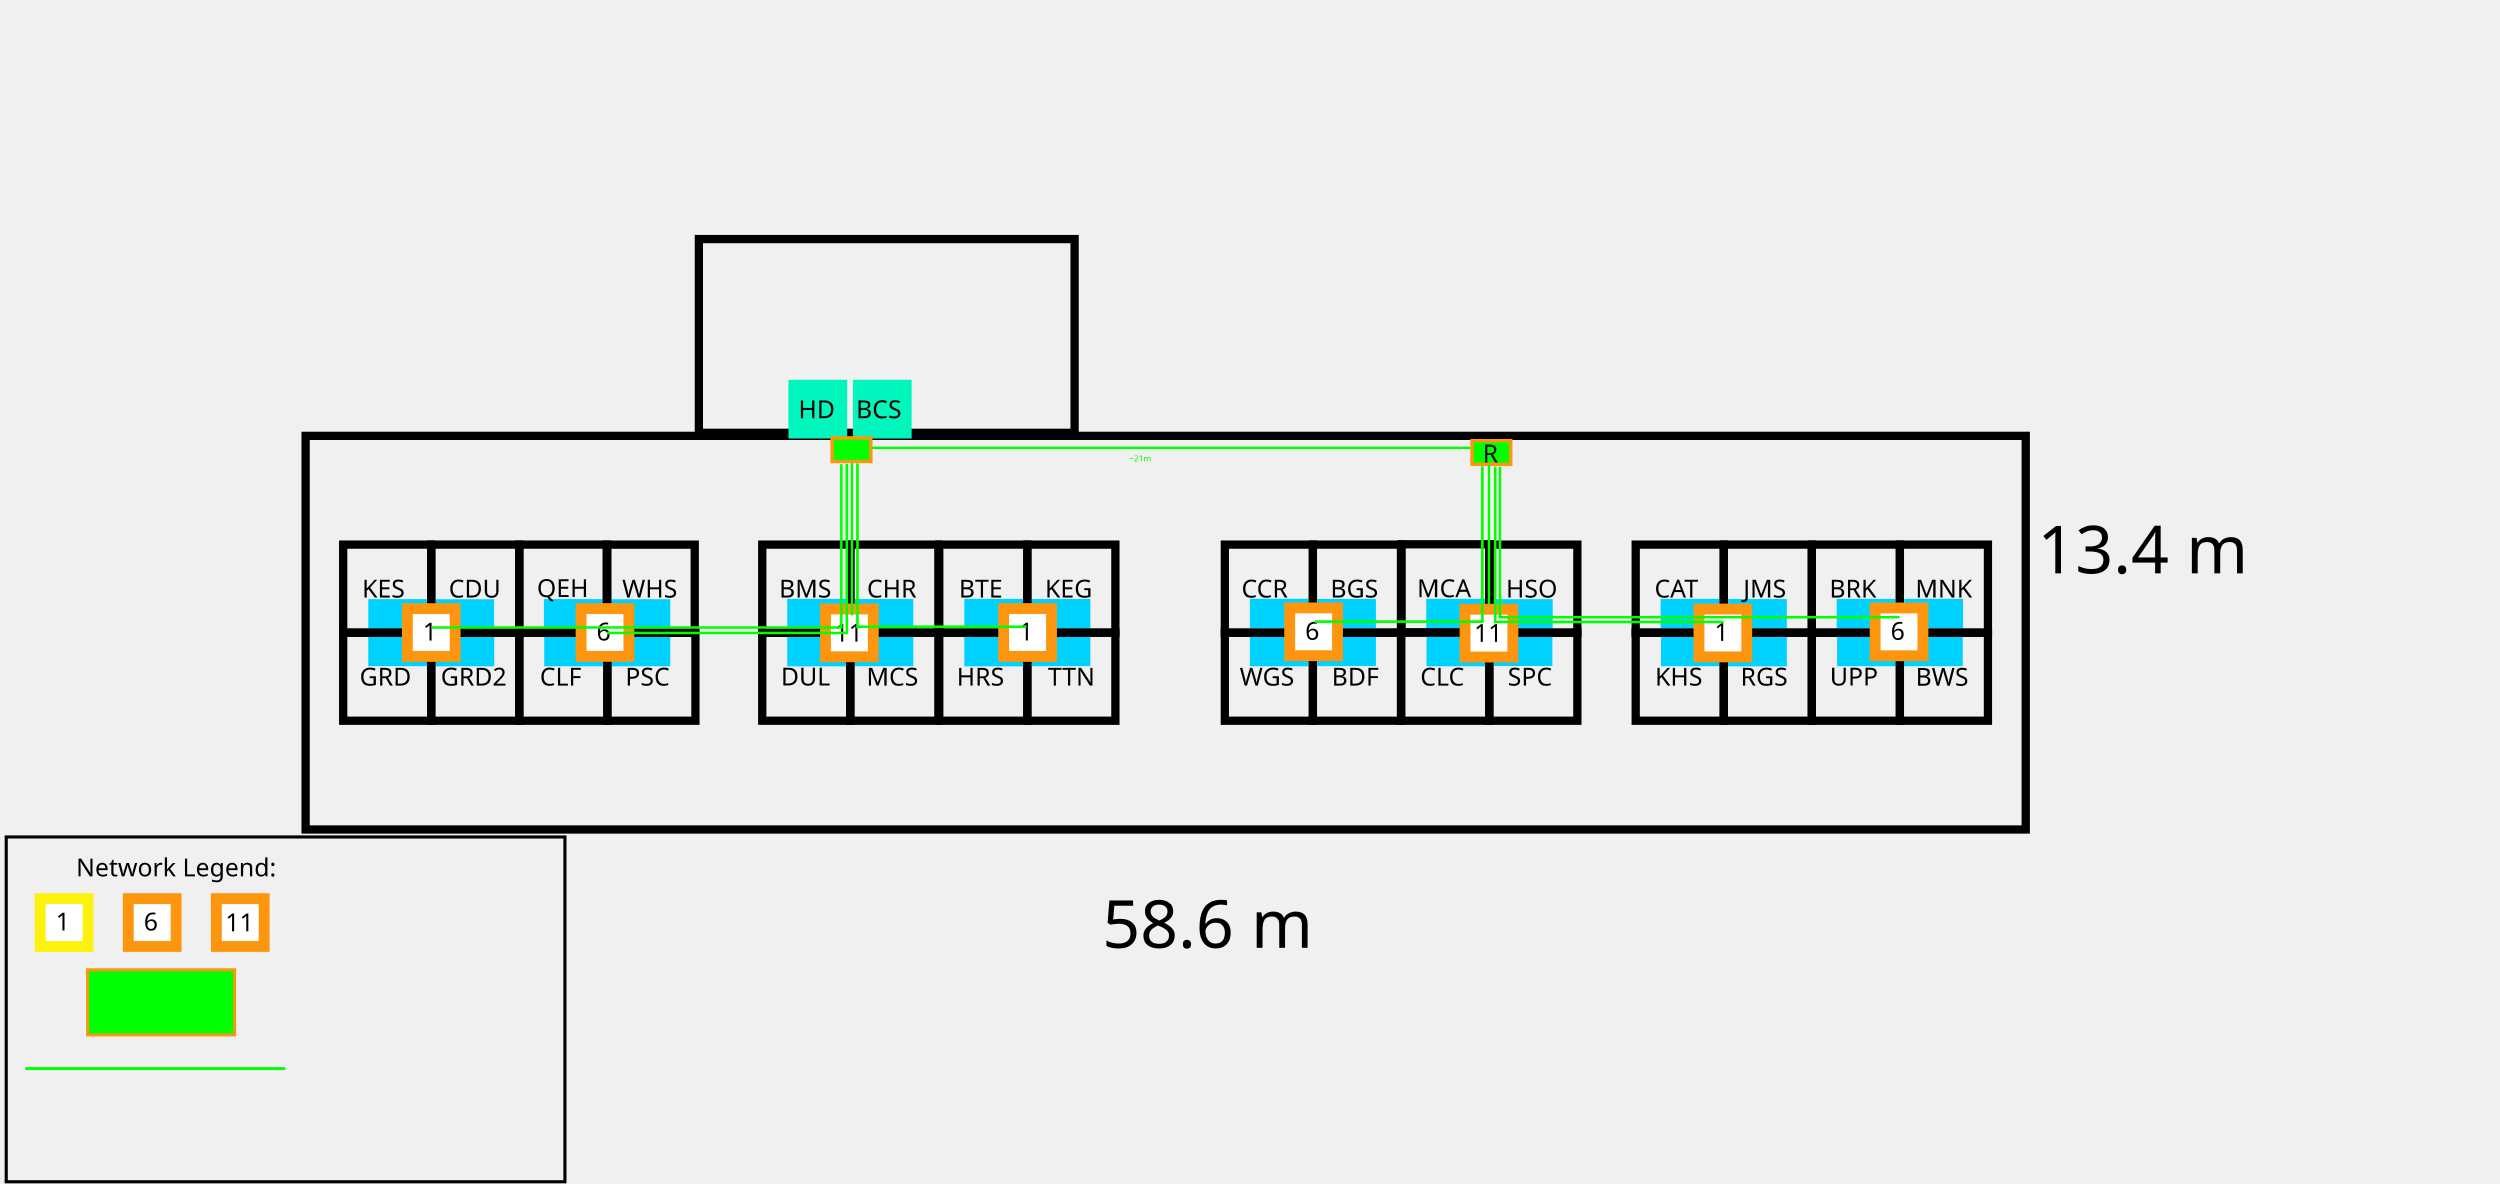
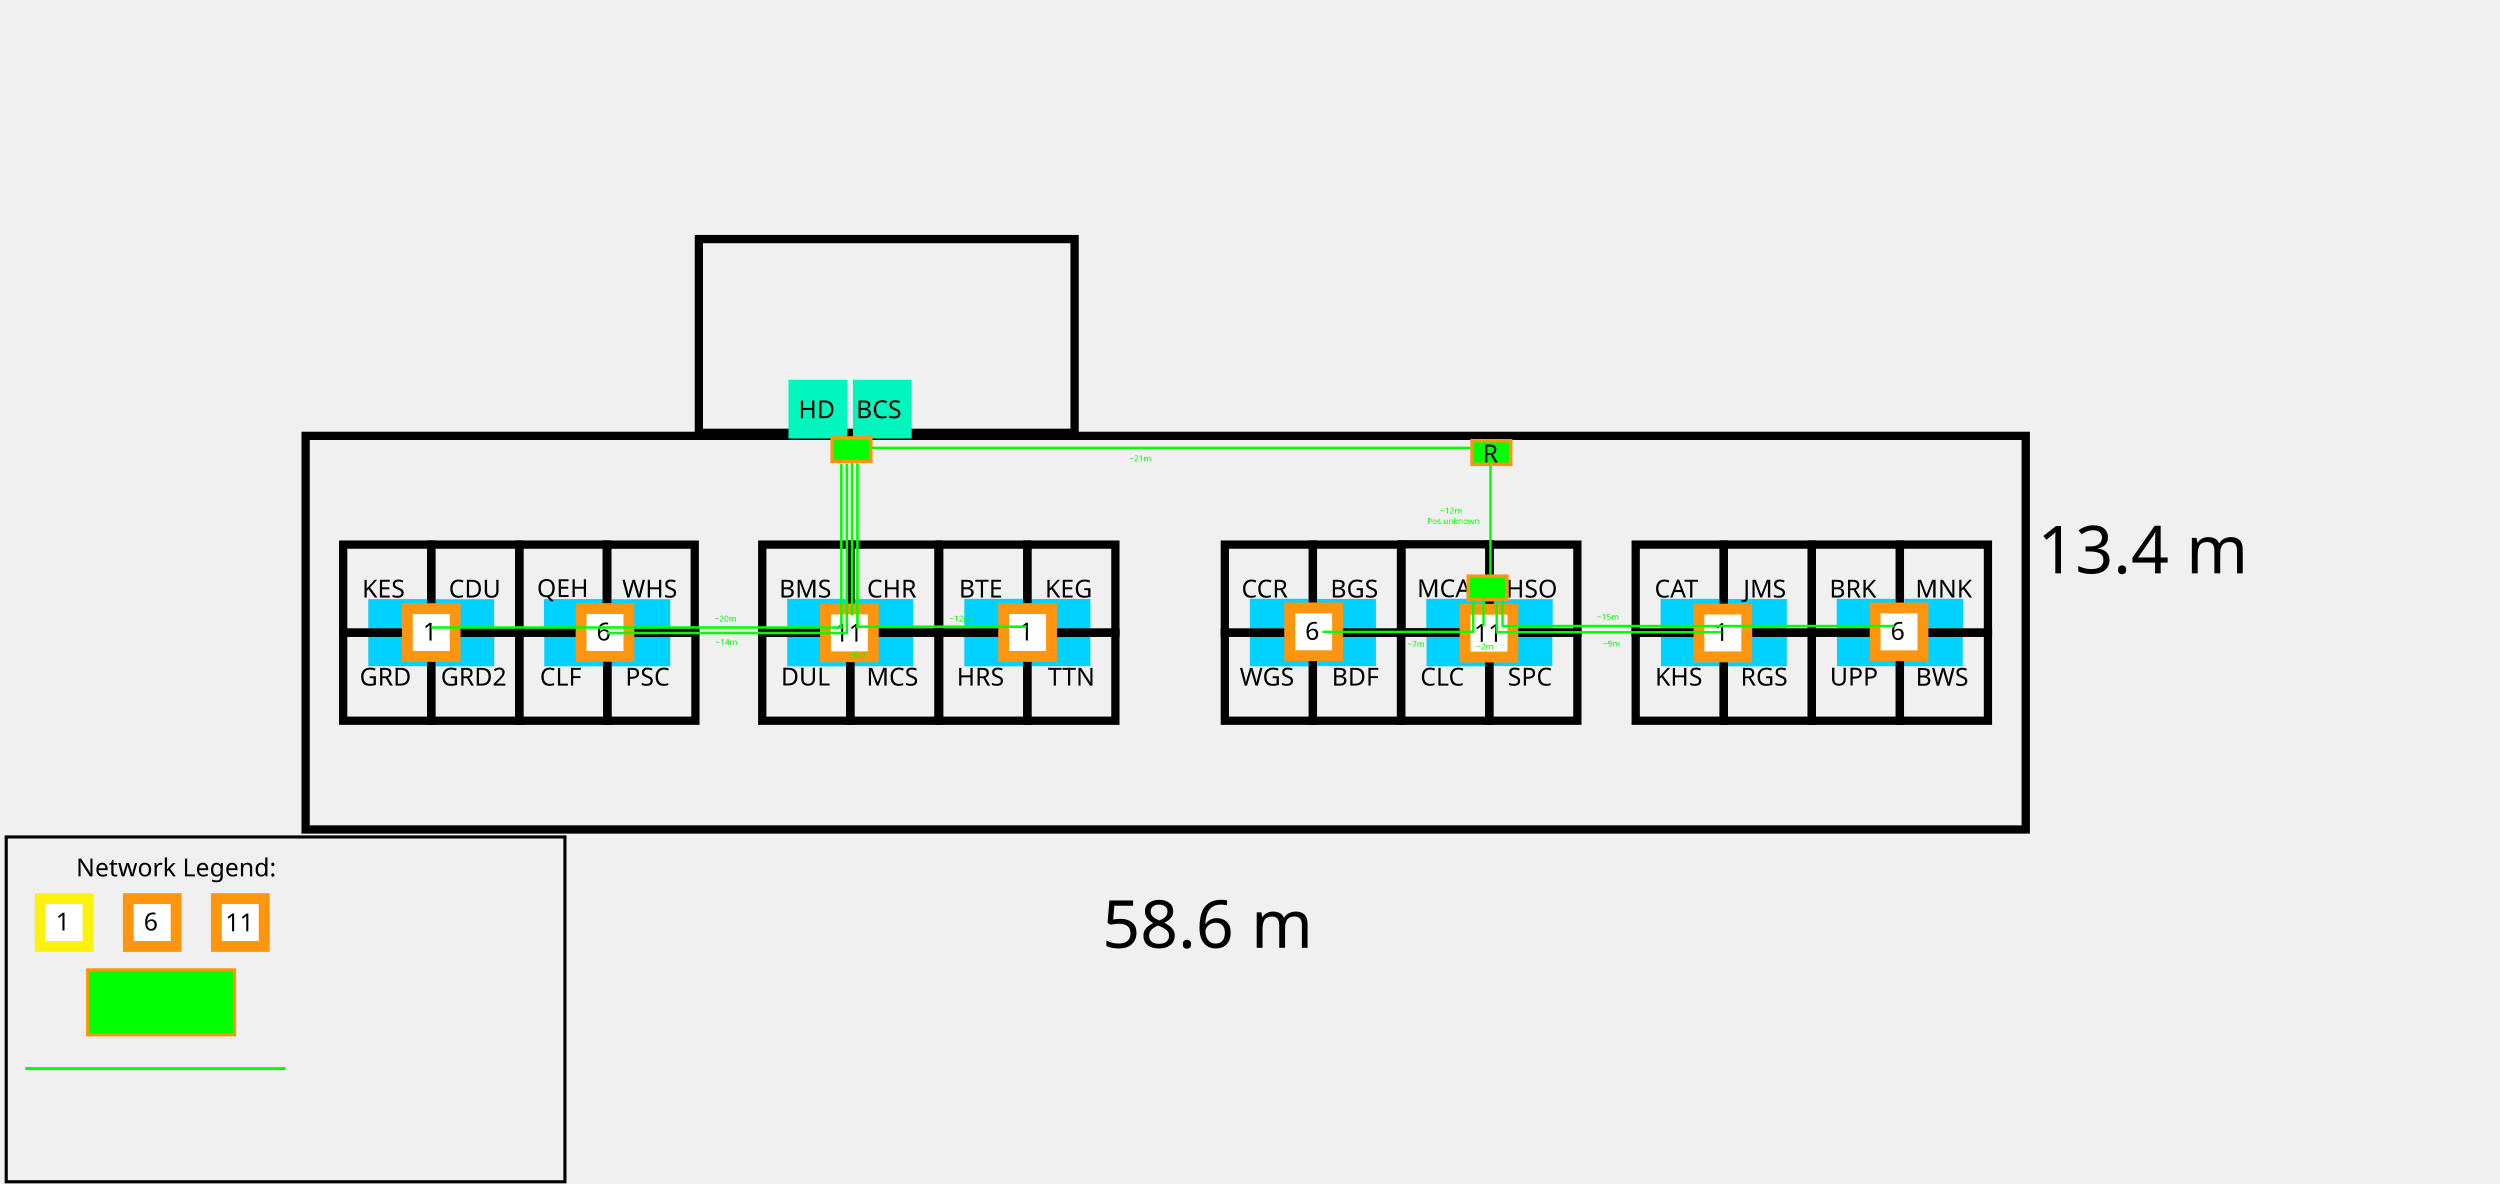
<svg xmlns="http://www.w3.org/2000/svg" width="301.777" height="142.874" id="svg5986" version="1.1">
  <defs id="defs3" />
  <g id="layer1" transform="translate(-91.68062,-328.3211)" style="display:inline">
    <rect style="fill:none;stroke:#000000;stroke-opacity:1" id="rect6027" width="207.638" height="47.516" x="128.571" y="380.934" />
    <rect y="357.181" x="176.042" height="23.386" width="45.354" id="rect5056" style="fill:none;stroke:#000000;stroke-opacity:1" />
    <rect y="374.165" x="186.857" height="7.087" width="7.087" id="rect5566" style="fill:#00f6bc;fill-opacity:1;stroke:none" />
    <text id="text5568" y="378.799" x="188.058" style="font-size:3px;font-style:normal;font-weight:normal;line-height:125%;letter-spacing:0px;word-spacing:0px;fill:#000000;fill-opacity:1;stroke:none;font-family:Sans" xml:space="preserve">
      <tspan y="378.799" x="188.058" id="tspan5570">HD</tspan>
    </text>
    <rect style="fill:#00f6bc;fill-opacity:1;stroke:none" id="rect5632" width="7.087" height="7.087" x="194.638" y="374.165" />
    <text id="text5634" y="378.799" x="195.019" style="font-size:3px;font-style:normal;font-weight:normal;line-height:125%;letter-spacing:0px;word-spacing:0px;fill:#000000;fill-opacity:1;stroke:none;font-family:Sans" xml:space="preserve">
      <tspan y="378.799" x="195.019" id="tspan5636">BCS</tspan>
    </text>
    <text id="text7021" y="397.531" x="337.623" style="font-size:3px;font-style:normal;font-weight:normal;line-height:125%;letter-spacing:0px;word-spacing:0px;fill:#000000;fill-opacity:1;stroke:none;font-family:Sans" xml:space="preserve">
      <tspan y="397.531" x="337.623" id="tspan7023" style="font-size:8px">13.4 m</tspan>
    </text>
    <text xml:space="preserve" style="font-size:3px;font-style:normal;font-weight:normal;line-height:125%;letter-spacing:0px;word-spacing:0px;fill:#000000;fill-opacity:1;stroke:none;font-family:Sans" x="224.739" y="442.735" id="text7025">
      <tspan style="font-size:8px" id="tspan7027" x="224.739" y="442.735">58.6 m</tspan>
    </text>
    <rect y="400.641" x="136.139" height="3.543" width="7.087" id="rect5678" style="fill:#00d2ff;fill-opacity:1;fill-rule:nonzero;stroke:none;display:inline" />
    <rect y="400.656" x="144.237" height="3.543" width="7.087" id="rect5678-7" style="fill:#00d2ff;fill-opacity:1;fill-rule:nonzero;stroke:none;display:inline" />
    <rect y="400.652" x="165.5" height="3.543" width="7.087" id="rect5678-8" style="fill:#00d2ff;fill-opacity:1;fill-rule:nonzero;stroke:none;display:inline" />
    <rect y="400.637" x="157.336" height="3.543" width="7.087" id="rect5678-4" style="fill:#00d2ff;fill-opacity:1;fill-rule:nonzero;stroke:none;display:inline" />
    <rect y="405.205" x="165.5" height="3.543" width="7.087" id="rect5678-19" style="fill:#00d2ff;fill-opacity:1;fill-rule:nonzero;stroke:none;display:inline" />
    <rect y="405.205" x="157.38" height="3.543" width="7.087" id="rect5678-77" style="fill:#00d2ff;fill-opacity:1;fill-rule:nonzero;stroke:none;display:inline" />
    <rect y="400.611" x="186.708" height="3.543" width="7.087" id="rect5678-5" style="fill:#00d2ff;fill-opacity:1;fill-rule:nonzero;stroke:none;display:inline" />
    <rect y="400.632" x="194.835" height="3.543" width="7.087" id="rect5678-18" style="fill:#00d2ff;fill-opacity:1;fill-rule:nonzero;stroke:none;display:inline" />
    <rect y="405.196" x="194.835" height="3.543" width="7.087" id="rect5678-10" style="fill:#00d2ff;fill-opacity:1;fill-rule:nonzero;stroke:none;display:inline" />
    <rect y="405.217" x="186.708" height="3.543" width="7.087" id="rect5678-0" style="fill:#00d2ff;fill-opacity:1;fill-rule:nonzero;stroke:none;display:inline" />
    <rect y="405.176" x="271.98" height="3.543" width="7.087" id="rect5678-6" style="fill:#00d2ff;fill-opacity:1;fill-rule:nonzero;stroke:none;display:inline" />
    <g id="g6934">
      <rect style="fill:#00d2ff;fill-opacity:1;fill-rule:nonzero;stroke:none;display:inline" id="rect5678-87" width="7.087" height="3.543" x="272.019" y="400.646" />
      <rect style="fill:#00d2ff;fill-opacity:1;fill-rule:nonzero;stroke:none;display:inline" id="rect5678-49" width="7.087" height="3.543" x="263.846" y="400.607" />
      <rect style="fill:#00d2ff;fill-opacity:1;fill-rule:nonzero;stroke:none;display:inline" id="rect5678-96" width="7.087" height="3.543" x="263.875" y="405.205" />
    </g>
    <rect y="400.632" x="300.283" height="3.543" width="7.087" id="rect5678-55" style="fill:#00d2ff;fill-opacity:1;fill-rule:nonzero;stroke:none;display:inline" />
    <rect y="400.611" x="292.135" height="3.543" width="7.087" id="rect5678-00" style="fill:#00d2ff;fill-opacity:1;fill-rule:nonzero;stroke:none;display:inline" />
    <rect y="405.217" x="300.283" height="3.543" width="7.087" id="rect5678-193" style="fill:#00d2ff;fill-opacity:1;fill-rule:nonzero;stroke:none;display:inline" />
    <rect y="405.196" x="292.176" height="3.543" width="7.087" id="rect5678-3" style="fill:#00d2ff;fill-opacity:1;fill-rule:nonzero;stroke:none;display:inline" />
    <rect y="400.607" x="321.551" height="3.543" width="7.087" id="rect5678-50" style="fill:#00d2ff;fill-opacity:1;fill-rule:nonzero;stroke:none;display:inline" />
    <rect y="405.196" x="321.518" height="3.543" width="7.087" id="rect5678-66" style="fill:#00d2ff;fill-opacity:1;fill-rule:nonzero;stroke:none;display:inline" />
    <rect y="400.611" x="313.391" height="3.543" width="7.087" id="rect5678-007" style="fill:#00d2ff;fill-opacity:1;fill-rule:nonzero;stroke:none;display:inline" />
    <rect y="405.196" x="313.433" height="3.543" width="7.087" id="rect5678-99" style="fill:#00d2ff;fill-opacity:1;fill-rule:nonzero;stroke:none;display:inline" />
    <rect y="76.872" x="44.456" height="3.543" width="7.087" id="rect5678-1" style="fill:#00d2ff;fill-opacity:1;fill-rule:nonzero;stroke:none;display:inline" transform="translate(91.68062,328.3211)" />
    <rect y="76.884" x="52.57" height="3.543" width="7.087" id="rect5678-9" style="fill:#00d2ff;fill-opacity:1;fill-rule:nonzero;stroke:none;display:inline" transform="translate(91.68062,328.3211)" />
    <rect y="400.608" x="208.082" height="3.543" width="7.087" id="rect5678-5-9" style="fill:#00d2ff;fill-opacity:1;fill-rule:nonzero;stroke:none;display:inline" />
    <rect y="400.629" x="216.21" height="3.543" width="7.087" id="rect5678-18-4" style="fill:#00d2ff;fill-opacity:1;fill-rule:nonzero;stroke:none;display:inline" />
    <rect y="405.193" x="216.21" height="3.543" width="7.087" id="rect5678-10-8" style="fill:#00d2ff;fill-opacity:1;fill-rule:nonzero;stroke:none;display:inline" />
    <rect y="405.214" x="208.082" height="3.543" width="7.087" id="rect5678-0-8" style="fill:#00d2ff;fill-opacity:1;fill-rule:nonzero;stroke:none;display:inline" />
  </g>
  <g id="layer3" style="display:none">
    <rect transform="translate(-91.68062,-328.3211)" style="fill:#0000ff;fill-opacity:1;stroke:none" id="rect6645" width="7.087" height="1.063" x="176.125" y="404.16" />
    <text transform="translate(-91.68062,-328.3211)" xml:space="preserve" style="font-size:3px;font-style:normal;font-weight:normal;line-height:125%;letter-spacing:0px;word-spacing:0px;fill:#0000ff;fill-opacity:1;stroke:none;font-family:Sans" x="177.155" y="403.087" id="text6969">
      <tspan id="tspan6971" x="177.155" y="403.087">2m</tspan>
    </text>
    <text transform="translate(-91.68062,-328.3211)" xml:space="preserve" style="font-size:3px;font-style:normal;font-weight:normal;line-height:125%;letter-spacing:0px;word-spacing:0px;fill:#0000ff;fill-opacity:1;stroke:none;font-family:Sans" x="156.7" y="387.934" id="text6985">
      <tspan id="tspan6987" x="156.7" y="387.934">3.4m</tspan>
    </text>
    <text transform="translate(-91.68062,-328.3211)" id="text6997" y="423.29" x="156.195" style="font-size:3px;font-style:normal;font-weight:normal;line-height:125%;letter-spacing:0px;word-spacing:0px;fill:#0000ff;fill-opacity:1;stroke:none;font-family:Sans" xml:space="preserve">
      <tspan y="423.29" x="156.195" id="tspan6999">3.4m</tspan>
    </text>
    <rect transform="translate(-91.68062,-328.3211)" y="381.363" x="153.835" height="12.208" width="1.063" id="rect6879" style="fill:#0000ff;fill-opacity:1;fill-rule:nonzero;stroke:none" />
    <rect transform="translate(-91.68062,-328.3211)" style="fill:#0000ff;fill-opacity:1;fill-rule:nonzero;stroke:none" id="rect6881" width="1.063" height="12.208" x="153.835" y="415.821" />
    <rect transform="translate(-91.68062,-328.3211)" style="fill:#0000ff;fill-opacity:1;fill-rule:nonzero;stroke:none" id="rect6851" width="3.543" height="1.063" x="129.064" y="404.16" />
    <text transform="translate(-91.68062,-328.3211)" id="text6981" y="406.117" x="119.829" style="font-size:3px;font-style:normal;font-weight:normal;line-height:125%;letter-spacing:0px;word-spacing:0px;fill:#0000ff;fill-opacity:1;stroke:none;font-family:Sans" xml:space="preserve">
      <tspan y="406.117" x="119.829" id="tspan6983">0.5m</tspan>
    </text>
    <rect transform="translate(-91.68062,-328.3211)" y="415.947" x="204.421" height="12.208" width="1.063" id="rect6959" style="fill:#0000ff;fill-opacity:1;fill-rule:nonzero;stroke:none" />
    <text transform="translate(-91.68062,-328.3211)" xml:space="preserve" style="font-size:3px;font-style:normal;font-weight:normal;line-height:125%;letter-spacing:0px;word-spacing:0px;fill:#0000ff;fill-opacity:1;stroke:none;font-family:Sans" x="207.713" y="421.522" id="text6993">
      <tspan id="tspan6995" x="207.713" y="421.522">3.4m</tspan>
    </text>
    <rect transform="translate(-91.68062,-328.3211)" style="fill:#0000ff;fill-opacity:1;fill-rule:nonzero;stroke:none" id="rect6957" width="1.063" height="12.208" x="204.421" y="381.489" />
    <text transform="translate(-91.68062,-328.3211)" id="text6989" y="388.692" x="208.723" style="font-size:3px;font-style:normal;font-weight:normal;line-height:125%;letter-spacing:0px;word-spacing:0px;fill:#0000ff;fill-opacity:1;stroke:none;font-family:Sans" xml:space="preserve">
      <tspan y="388.692" x="208.723" id="tspan6991">3.4m</tspan>
    </text>
    <text transform="translate(-91.68062,-328.3211)" id="text7013" y="421.522" x="264.281" style="font-size:3px;font-style:normal;font-weight:normal;line-height:125%;letter-spacing:0px;word-spacing:0px;fill:#0000ff;fill-opacity:1;stroke:none;font-family:Sans" xml:space="preserve">
      <tspan y="421.522" x="264.281" id="tspan7015">3.4m</tspan>
    </text>
    <rect transform="translate(-91.68062,-328.3211)" y="415.821" x="260.295" height="12.208" width="1.063" id="rect6963" style="fill:#0000ff;fill-opacity:1;fill-rule:nonzero;stroke:none" />
    <text transform="translate(-91.68062,-328.3211)" xml:space="preserve" style="font-size:3px;font-style:normal;font-weight:normal;line-height:125%;letter-spacing:0px;word-spacing:0px;fill:#0000ff;fill-opacity:1;stroke:none;font-family:Sans" x="262.261" y="388.439" id="text7001">
      <tspan id="tspan7003" x="262.261" y="388.439">3.4m</tspan>
    </text>
    <rect transform="translate(-91.68062,-328.3211)" style="fill:#0000ff;fill-opacity:1;fill-rule:nonzero;stroke:none" id="rect6961" width="1.063" height="12.208" x="260.295" y="381.363" />
    <text transform="translate(-91.68062,-328.3211)" id="text6973" y="402.582" x="283.474" style="font-size:3px;font-style:normal;font-weight:normal;line-height:125%;letter-spacing:0px;word-spacing:0px;fill:#0000ff;fill-opacity:1;stroke:none;font-family:Sans" xml:space="preserve">
      <tspan y="402.582" x="283.474" id="tspan6975">2m</tspan>
    </text>
    <rect transform="translate(-91.68062,-328.3211)" y="404.16" x="282.585" height="1.063" width="7.087" id="rect6713" style="fill:#0000ff;fill-opacity:1;stroke:none" />
    <text transform="translate(-91.68062,-328.3211)" xml:space="preserve" style="font-size:3px;font-style:normal;font-weight:normal;line-height:125%;letter-spacing:0px;word-spacing:0px;fill:#0000ff;fill-opacity:1;stroke:none;font-family:Sans" x="313.526" y="422.027" id="text7009">
      <tspan id="tspan7011" x="313.526" y="422.027">3.4m</tspan>
    </text>
    <rect transform="translate(-91.68062,-328.3211)" style="fill:#0000ff;fill-opacity:1;fill-rule:nonzero;stroke:none" id="rect6967" width="1.063" height="12.208" x="309.855" y="415.821" />
    <rect transform="translate(-91.68062,-328.3211)" y="381.363" x="309.855" height="12.208" width="1.063" id="rect6965" style="fill:#0000ff;fill-opacity:1;fill-rule:nonzero;stroke:none" />
    <text transform="translate(-91.68062,-328.3211)" id="text7005" y="387.934" x="313.021" style="font-size:3px;font-style:normal;font-weight:normal;line-height:125%;letter-spacing:0px;word-spacing:0px;fill:#0000ff;fill-opacity:1;stroke:none;font-family:Sans" xml:space="preserve">
      <tspan y="387.934" x="313.021" id="tspan7007">3.4m</tspan>
    </text>
    <rect transform="translate(-91.68062,-328.3211)" y="404.16" x="332.146" height="1.063" width="3.543" id="rect6906" style="fill:#0000ff;fill-opacity:1;fill-rule:nonzero;stroke:none" />
    <text transform="translate(-91.68062,-328.3211)" xml:space="preserve" style="font-size:3px;font-style:normal;font-weight:normal;line-height:125%;letter-spacing:0px;word-spacing:0px;fill:#0000ff;fill-opacity:1;stroke:none;font-family:Sans" x="338.022" y="405.865" id="text6977">
      <tspan id="tspan6979" x="338.022" y="405.865">0.5m</tspan>
    </text>
  </g>
  <g id="layer2" style="display:inline">
    <rect transform="translate(-91.68062,-328.3211)" y="394.067" x="164.912" height="10.63" width="10.63" id="rect6707" style="fill:none;stroke:#000000;stroke-width:0.999;stroke-linecap:butt;stroke-miterlimit:4;stroke-opacity:1;stroke-dasharray:none" />
    <rect style="fill:none;stroke:#000000;stroke-width:0.999;stroke-linecap:butt;stroke-miterlimit:4;stroke-opacity:1;stroke-dasharray:none" id="rect6641" width="10.63" height="10.63" x="154.366" y="394.062" transform="translate(-91.68062,-328.3211)" />
    <rect transform="translate(-91.68062,-328.3211)" style="fill:none;stroke:#000000;stroke-width:0.999;stroke-linecap:butt;stroke-miterlimit:4;stroke-opacity:1;stroke-dasharray:none" id="rect6635" width="10.63" height="10.63" x="164.996" y="404.691" />
    <rect transform="translate(-91.68062,-328.3211)" y="404.691" x="154.366" height="10.63" width="10.63" id="rect6633" style="fill:none;stroke:#000000;stroke-width:0.999;stroke-linecap:butt;stroke-miterlimit:4;stroke-opacity:1;stroke-dasharray:none" />
    <text xml:space="preserve" style="font-size:3px;font-style:normal;font-weight:normal;line-height:125%;letter-spacing:0px;word-spacing:0px;fill:#000000;fill-opacity:1;stroke:none;font-family:Sans" x="64.806" y="72.065" id="text6739">
      <tspan id="tspan6741" x="64.806" y="72.065">QEH</tspan>
    </text>
    <text xml:space="preserve" style="font-size:3px;font-style:normal;font-weight:normal;line-height:125%;letter-spacing:0px;word-spacing:0px;fill:#000000;fill-opacity:1;stroke:none;font-family:Sans" x="65.159" y="82.759" id="text6755">
      <tspan id="tspan6757" x="65.159" y="82.759">CLF</tspan>
    </text>
    <text xml:space="preserve" style="font-size:3px;font-style:normal;font-weight:normal;line-height:125%;letter-spacing:0px;word-spacing:0px;fill:#000000;fill-opacity:1;stroke:none;font-family:Sans" x="75.486" y="82.759" id="text6759">
      <tspan id="tspan6761" x="75.486" y="82.759">PSC</tspan>
    </text>
    <text xml:space="preserve" style="font-size:3px;font-style:normal;font-weight:normal;line-height:125%;letter-spacing:0px;word-spacing:0px;fill:#000000;fill-opacity:1;stroke:none;font-family:Sans" x="75.107" y="72.134" id="text6795">
      <tspan id="tspan6797" x="75.107" y="72.134">WHS</tspan>
    </text>
    <rect transform="translate(-91.68062,-328.3211)" style="fill:none;stroke:#000000;stroke-width:0.999;stroke-linecap:butt;stroke-miterlimit:4;stroke-opacity:1;stroke-dasharray:none" id="rect6639" width="10.63" height="10.63" x="143.736" y="394.062" />
    <rect transform="translate(-91.68062,-328.3211)" y="404.691" x="143.736" height="10.63" width="10.63" id="rect6631" style="fill:none;stroke:#000000;stroke-width:0.999;stroke-linecap:butt;stroke-miterlimit:4;stroke-opacity:1;stroke-dasharray:none" />
    <text xml:space="preserve" style="font-size:3px;font-style:normal;font-weight:normal;line-height:125%;letter-spacing:0px;word-spacing:0px;fill:#000000;fill-opacity:1;stroke:none;font-family:Sans" x="53.202" y="82.759" id="text6751">
      <tspan id="tspan6753" x="53.202" y="82.759">GRD2</tspan>
    </text>
    <text xml:space="preserve" style="font-size:3px;font-style:normal;font-weight:normal;line-height:125%;letter-spacing:0px;word-spacing:0px;fill:#000000;fill-opacity:1;stroke:none;font-family:Sans" x="54.166" y="72.129" id="text6735">
      <tspan id="tspan6737" x="54.166" y="72.129">CDU</tspan>
    </text>
    <rect transform="translate(-91.68062,-328.3211)" y="394.062" x="133.107" height="10.63" width="10.63" id="rect6637" style="fill:none;stroke:#000000;stroke-width:0.999;stroke-linecap:butt;stroke-miterlimit:4;stroke-opacity:1;stroke-dasharray:none" />
    <text xml:space="preserve" style="font-size:3px;font-style:normal;font-weight:normal;line-height:125%;letter-spacing:0px;word-spacing:0px;fill:#000000;fill-opacity:1;stroke:none;font-family:Sans" x="43.408" y="82.759" id="text6747">
      <tspan id="tspan6749" x="43.408" y="82.759">GRD</tspan>
    </text>
    <rect transform="translate(-91.68062,-328.3211)" style="fill:none;stroke:#000000;stroke-width:0.999;stroke-linecap:butt;stroke-miterlimit:4;stroke-opacity:1;stroke-dasharray:none" id="rect6629" width="10.63" height="10.63" x="133.107" y="404.691" />
    <text xml:space="preserve" style="font-size:8px;font-style:normal;font-weight:normal;line-height:125%;letter-spacing:0px;word-spacing:0px;fill:#000000;fill-opacity:1;stroke:none;font-family:Sans" x="43.705" y="72.129" id="text6731">
      <tspan id="tspan6733" x="43.705" y="72.129" style="font-size:3px">KES</tspan>
    </text>
    <rect y="65.741" x="102.642" height="10.63" width="10.63" id="rect6657" style="fill:none;stroke:#000000;stroke-width:0.999;stroke-linecap:butt;stroke-miterlimit:4;stroke-opacity:1;stroke-dasharray:none" />
    <rect style="fill:none;stroke:#000000;stroke-width:0.999;stroke-linecap:butt;stroke-miterlimit:4;stroke-opacity:1;stroke-dasharray:none" id="rect6655" width="10.63" height="10.63" x="92.012" y="65.741" />
    <rect style="fill:none;stroke:#000000;stroke-width:0.999;stroke-linecap:butt;stroke-miterlimit:4;stroke-opacity:1;stroke-dasharray:none" id="rect6649" width="10.63" height="10.63" x="102.642" y="76.37" />
    <rect y="76.37" x="92.012" height="10.63" width="10.63" id="rect6647" style="fill:none;stroke:#000000;stroke-width:0.999;stroke-linecap:butt;stroke-miterlimit:4;stroke-opacity:1;stroke-dasharray:none" />
    <text xml:space="preserve" style="font-size:3px;font-style:normal;font-weight:normal;line-height:125%;letter-spacing:0px;word-spacing:0px;fill:#000000;fill-opacity:1;stroke:none;font-family:Sans" x="94.042" y="72.129" id="text6763">
      <tspan id="tspan6765" x="94.042" y="72.129">BMS</tspan>
    </text>
    <text xml:space="preserve" style="font-size:3px;font-style:normal;font-weight:normal;line-height:125%;letter-spacing:0px;word-spacing:0px;fill:#000000;fill-opacity:1;stroke:none;font-family:Sans" x="104.65" y="72.129" id="text6767">
      <tspan id="tspan6769" x="104.65" y="72.129">CHR</tspan>
    </text>
    <text xml:space="preserve" style="font-size:3px;font-style:normal;font-weight:normal;line-height:125%;letter-spacing:0px;word-spacing:0px;fill:#000000;fill-opacity:1;stroke:none;font-family:Sans" x="94.263" y="82.741" id="text6775">
      <tspan id="tspan6777" x="94.263" y="82.741">DUL</tspan>
    </text>
    <text xml:space="preserve" style="font-size:3px;font-style:normal;font-weight:normal;line-height:125%;letter-spacing:0px;word-spacing:0px;fill:#000000;fill-opacity:1;stroke:none;font-family:Sans" x="104.588" y="82.759" id="text6779">
      <tspan id="tspan6781" x="104.588" y="82.759">MCS</tspan>
    </text>
    <rect style="fill:none;stroke:#000000;stroke-width:0.999;stroke-linecap:butt;stroke-miterlimit:4;stroke-opacity:1;stroke-dasharray:none" id="rect6699" width="10.63" height="10.63" x="169.185" y="65.701" />
    <rect style="fill:none;stroke:#000000;stroke-width:0.999;stroke-linecap:butt;stroke-miterlimit:4;stroke-opacity:1;stroke-dasharray:none" id="rect6701" width="10.63" height="10.63" x="169.146" y="76.37" />
    <rect y="76.37" x="179.775" height="10.63" width="10.63" id="rect6703" style="fill:none;stroke:#000000;stroke-width:0.999;stroke-linecap:butt;stroke-miterlimit:4;stroke-opacity:1;stroke-dasharray:none" />
    <rect style="fill:none;stroke:#000000;stroke-width:0.999;stroke-linecap:butt;stroke-miterlimit:4;stroke-opacity:1;stroke-dasharray:none" id="rect6711" width="10.63" height="10.63" x="179.775" y="65.741" />
    <text xml:space="preserve" style="font-size:3px;font-style:normal;font-weight:normal;line-height:125%;letter-spacing:0px;word-spacing:0px;fill:#000000;fill-opacity:1;stroke:none;font-family:Sans" x="181.785" y="72.13" id="text6803">
      <tspan id="tspan6805" x="181.785" y="72.13">HSO</tspan>
    </text>
    <text xml:space="preserve" style="font-size:3px;font-style:normal;font-weight:normal;line-height:125%;letter-spacing:0px;word-spacing:0px;fill:#000000;fill-opacity:1;stroke:none;font-family:Sans" x="171.051" y="72.089" id="text6807">
      <tspan id="tspan6809" x="171.051" y="72.089">MCA</tspan>
    </text>
    <text xml:space="preserve" style="font-size:3px;font-style:normal;font-weight:normal;line-height:125%;letter-spacing:0px;word-spacing:0px;fill:#000000;fill-opacity:1;stroke:none;font-family:Sans" x="171.443" y="82.759" id="text6811">
      <tspan id="tspan6813" x="171.443" y="82.759">CLC</tspan>
    </text>
    <text xml:space="preserve" style="font-size:3px;font-style:normal;font-weight:normal;line-height:125%;letter-spacing:0px;word-spacing:0px;fill:#000000;fill-opacity:1;stroke:none;font-family:Sans" x="181.995" y="82.759" id="text6815">
      <tspan id="tspan6817" x="181.995" y="82.759">SPC</tspan>
    </text>
    <rect style="fill:none;stroke:#000000;stroke-width:0.999;stroke-linecap:butt;stroke-miterlimit:4;stroke-opacity:1;stroke-dasharray:none" id="rect6715" width="10.63" height="10.63" x="197.447" y="76.37" />
    <rect y="76.37" x="208.076" height="10.63" width="10.63" id="rect6717" style="fill:none;stroke:#000000;stroke-width:0.999;stroke-linecap:butt;stroke-miterlimit:4;stroke-opacity:1;stroke-dasharray:none" />
    <rect y="76.37" x="218.706" height="10.63" width="10.63" id="rect6719" style="fill:none;stroke:#000000;stroke-width:0.999;stroke-linecap:butt;stroke-miterlimit:4;stroke-opacity:1;stroke-dasharray:none" />
    <rect style="fill:none;stroke:#000000;stroke-width:0.999;stroke-linecap:butt;stroke-miterlimit:4;stroke-opacity:1;stroke-dasharray:none" id="rect6721" width="10.63" height="10.63" x="229.336" y="76.37" />
    <rect y="65.741" x="197.447" height="10.63" width="10.63" id="rect6723" style="fill:none;stroke:#000000;stroke-width:0.999;stroke-linecap:butt;stroke-miterlimit:4;stroke-opacity:1;stroke-dasharray:none" />
    <rect style="fill:none;stroke:#000000;stroke-width:0.999;stroke-linecap:butt;stroke-miterlimit:4;stroke-opacity:1;stroke-dasharray:none" id="rect6725" width="10.63" height="10.63" x="208.076" y="65.741" />
    <rect style="fill:none;stroke:#000000;stroke-width:0.999;stroke-linecap:butt;stroke-miterlimit:4;stroke-opacity:1;stroke-dasharray:none" id="rect6727" width="10.63" height="10.63" x="218.706" y="65.741" />
    <rect y="65.741" x="229.336" height="10.63" width="10.63" id="rect6729" style="fill:none;stroke:#000000;stroke-width:0.999;stroke-linecap:butt;stroke-miterlimit:4;stroke-opacity:1;stroke-dasharray:none" />
    <text xml:space="preserve" style="font-size:3px;font-style:normal;font-weight:normal;line-height:125%;letter-spacing:0px;word-spacing:0px;fill:#000000;fill-opacity:1;stroke:none;font-family:Sans" x="199.715" y="72.129" id="text6819">
      <tspan id="tspan6821" x="199.715" y="72.129">CAT</tspan>
    </text>
    <text xml:space="preserve" style="font-size:3px;font-style:normal;font-weight:normal;line-height:125%;letter-spacing:0px;word-spacing:0px;fill:#000000;fill-opacity:1;stroke:none;font-family:Sans" x="210.428" y="72.129" id="text6823">
      <tspan id="tspan6825" x="210.428" y="72.129">JMS</tspan>
    </text>
    <text xml:space="preserve" style="font-size:3px;font-style:normal;font-weight:normal;line-height:125%;letter-spacing:0px;word-spacing:0px;fill:#000000;fill-opacity:1;stroke:none;font-family:Sans" x="220.828" y="72.129" id="text6827">
      <tspan id="tspan6829" x="220.828" y="72.129">BRK</tspan>
    </text>
    <text xml:space="preserve" style="font-size:3px;font-style:normal;font-weight:normal;line-height:125%;letter-spacing:0px;word-spacing:0px;fill:#000000;fill-opacity:1;stroke:none;font-family:Sans" x="231.207" y="72.129" id="text6831">
      <tspan id="tspan6833" x="231.207" y="72.129">MNK</tspan>
    </text>
    <text xml:space="preserve" style="font-size:3px;font-style:normal;font-weight:normal;line-height:125%;letter-spacing:0px;word-spacing:0px;fill:#000000;fill-opacity:1;stroke:none;font-family:Sans" x="199.779" y="82.759" id="text6835">
      <tspan id="tspan6837" x="199.779" y="82.759">KHS</tspan>
    </text>
    <text xml:space="preserve" style="font-size:3px;font-style:normal;font-weight:normal;line-height:125%;letter-spacing:0px;word-spacing:0px;fill:#000000;fill-opacity:1;stroke:none;font-family:Sans" x="210.101" y="82.759" id="text6839">
      <tspan id="tspan6841" x="210.101" y="82.759">RGS</tspan>
    </text>
    <text xml:space="preserve" style="font-size:3px;font-style:normal;font-weight:normal;line-height:125%;letter-spacing:0px;word-spacing:0px;fill:#000000;fill-opacity:1;stroke:none;font-family:Sans" x="220.882" y="82.741" id="text6843">
      <tspan id="tspan6845" x="220.882" y="82.741">UPP</tspan>
    </text>
    <text xml:space="preserve" style="font-size:3px;font-style:normal;font-weight:normal;line-height:125%;letter-spacing:0px;word-spacing:0px;fill:#000000;fill-opacity:1;stroke:none;font-family:Sans" x="231.233" y="82.776" id="text6847">
      <tspan id="tspan6849" x="231.233" y="82.776">BWS</tspan>
    </text>
    <rect y="65.741" x="124.009" height="10.63" width="10.63" id="rect6657-1" style="fill:none;stroke:#000000;stroke-width:0.999;stroke-linecap:butt;stroke-miterlimit:4;stroke-opacity:1;stroke-dasharray:none;display:inline" />
    <rect style="fill:none;stroke:#000000;stroke-width:0.999;stroke-linecap:butt;stroke-miterlimit:4;stroke-opacity:1;stroke-dasharray:none;display:inline" id="rect6655-7" width="10.63" height="10.63" x="113.379" y="65.741" />
    <rect style="fill:none;stroke:#000000;stroke-width:0.999;stroke-linecap:butt;stroke-miterlimit:4;stroke-opacity:1;stroke-dasharray:none;display:inline" id="rect6649-4" width="10.63" height="10.63" x="124.009" y="76.37" />
    <rect y="76.37" x="113.379" height="10.63" width="10.63" id="rect6647-0" style="fill:none;stroke:#000000;stroke-width:0.999;stroke-linecap:butt;stroke-miterlimit:4;stroke-opacity:1;stroke-dasharray:none;display:inline" />
    <g id="g6928" transform="translate(1.104854,0.1128823)">
      <rect style="fill:#00d2ff;fill-opacity:1;fill-rule:nonzero;stroke:none;display:inline" id="rect5678-5-9-2" width="7.087" height="3.543" x="149.768" y="72.166" />
      <rect style="fill:#00d2ff;fill-opacity:1;fill-rule:nonzero;stroke:none;display:inline" id="rect5678-18-4-4" width="7.087" height="3.543" x="157.895" y="72.186" />
      <rect style="fill:#00d2ff;fill-opacity:1;fill-rule:nonzero;stroke:none;display:inline" id="rect5678-10-8-5" width="7.087" height="3.543" x="157.895" y="76.75" />
      <rect style="fill:#00d2ff;fill-opacity:1;fill-rule:nonzero;stroke:none;display:inline" id="rect5678-0-8-5" width="7.087" height="3.543" x="149.768" y="76.771" />
    </g>
    <rect y="65.741" x="158.48" height="10.63" width="10.63" id="rect6657-1-7" style="fill:none;stroke:#000000;stroke-width:0.999;stroke-linecap:butt;stroke-miterlimit:4;stroke-opacity:1;stroke-dasharray:none;display:inline" />
    <rect style="fill:none;stroke:#000000;stroke-width:0.999;stroke-linecap:butt;stroke-miterlimit:4;stroke-opacity:1;stroke-dasharray:none;display:inline" id="rect6655-7-1" width="10.63" height="10.63" x="147.85" y="65.741" />
    <rect style="fill:none;stroke:#000000;stroke-width:0.999;stroke-linecap:butt;stroke-miterlimit:4;stroke-opacity:1;stroke-dasharray:none;display:inline" id="rect6649-4-1" width="10.63" height="10.63" x="158.48" y="76.37" />
    <rect y="76.37" x="147.85" height="10.63" width="10.63" id="rect6647-0-5" style="fill:none;stroke:#000000;stroke-width:0.999;stroke-linecap:butt;stroke-miterlimit:4;stroke-opacity:1;stroke-dasharray:none;display:inline" />
    <text xml:space="preserve" style="font-size:3px;font-style:normal;font-weight:normal;line-height:125%;letter-spacing:0px;word-spacing:0px;fill:#000000;fill-opacity:1;stroke:none;display:inline;font-family:Sans" x="115.745" y="72.129" id="text6767-2">
      <tspan id="tspan6769-7" x="115.745" y="72.129">BTE</tspan>
    </text>
    <text xml:space="preserve" style="font-size:3px;font-style:normal;font-weight:normal;line-height:125%;letter-spacing:0px;word-spacing:0px;fill:#000000;fill-opacity:1;stroke:none;display:inline;font-family:Sans" x="126.137" y="72.129" id="text6767-6">
      <tspan id="tspan6769-1" x="126.137" y="72.129">KEG</tspan>
    </text>
    <text xml:space="preserve" style="font-size:3px;font-style:normal;font-weight:normal;line-height:125%;letter-spacing:0px;word-spacing:0px;fill:#000000;fill-opacity:1;stroke:none;display:inline;font-family:Sans" x="115.484" y="82.759" id="text6767-4">
      <tspan id="tspan6769-2" x="115.484" y="82.759">HRS</tspan>
    </text>
    <text xml:space="preserve" style="font-size:3px;font-style:normal;font-weight:normal;line-height:125%;letter-spacing:0px;word-spacing:0px;fill:#000000;fill-opacity:1;stroke:none;display:inline;font-family:Sans" x="126.494" y="82.759" id="text6767-3">
      <tspan id="tspan6769-22" x="126.494" y="82.759">TTN</tspan>
    </text>
    <text xml:space="preserve" style="font-size:3px;font-style:normal;font-weight:normal;line-height:125%;letter-spacing:0px;word-spacing:0px;fill:#000000;fill-opacity:1;stroke:none;display:inline;font-family:Sans" x="149.858" y="72.129" id="text6767-1">
      <tspan id="tspan6769-6" x="149.858" y="72.129">CCR</tspan>
    </text>
    <text xml:space="preserve" style="font-size:3px;font-style:normal;font-weight:normal;line-height:125%;letter-spacing:0px;word-spacing:0px;fill:#000000;fill-opacity:1;stroke:none;display:inline;font-family:Sans" x="160.595" y="72.129" id="text6767-8">
      <tspan id="tspan6769-5" x="160.595" y="72.129">BGS</tspan>
    </text>
    <text xml:space="preserve" style="font-size:3px;font-style:normal;font-weight:normal;line-height:125%;letter-spacing:0px;word-spacing:0px;fill:#000000;fill-opacity:1;stroke:none;display:inline;font-family:Sans" x="149.644" y="82.759" id="text6767-7">
      <tspan id="tspan6769-61" x="149.644" y="82.759">WGS</tspan>
    </text>
    <text xml:space="preserve" style="font-size:3px;font-style:normal;font-weight:normal;line-height:125%;letter-spacing:0px;word-spacing:0px;fill:#000000;fill-opacity:1;stroke:none;display:inline;font-family:Sans" x="160.751" y="82.759" id="text6767-89">
      <tspan id="tspan6769-27" x="160.751" y="82.759">BDF</tspan>
    </text>
    <rect style="fill:#ffffff;fill-opacity:1;stroke:#fd960e;stroke-width:1.313;stroke-linecap:round;stroke-linejoin:miter;stroke-miterlimit:4;stroke-opacity:1;stroke-dasharray:none;stroke-dashoffset:0;display:inline" id="rect3975-0-5-0" width="5.773" height="5.773" x="205.082" y="73.518" />
    <text xml:space="preserve" style="font-size:3px;font-style:normal;font-weight:normal;line-height:125%;letter-spacing:0px;word-spacing:0px;fill:#000000;fill-opacity:1;stroke:none;display:inline;font-family:Sans" x="206.947" y="77.365" id="text3993-7-0-8">
      <tspan id="tspan3995-3-4-7" x="206.947" y="77.365">1</tspan>
    </text>
    <rect style="fill:#ffffff;fill-opacity:1;stroke:#fd960e;stroke-width:1.313;stroke-linecap:round;stroke-linejoin:miter;stroke-miterlimit:4;stroke-opacity:1;stroke-dasharray:none;stroke-dashoffset:0;display:inline" id="rect3975-6-0" width="5.773" height="5.773" x="226.349" y="73.387" />
    <text xml:space="preserve" style="font-size:3px;font-style:normal;font-weight:normal;line-height:125%;letter-spacing:0px;word-spacing:0px;fill:#000000;fill-opacity:1;stroke:none;display:inline;font-family:Sans" x="228.213" y="77.233" id="text3993-2-0">
      <tspan id="tspan3995-4-2" x="228.213" y="77.233">6</tspan>
    </text>
  </g>
  <g id="layer4" style="display:inline">
    <rect style="fill:#00ff00;stroke:#fd960e;stroke-width:0.413;stroke-linecap:round;stroke-linejoin:miter;stroke-miterlimit:4;stroke-opacity:1;stroke-dasharray:none;stroke-dashoffset:0;display:inline" id="rect4239" width="4.674" height="2.853" x="177.689" y="53.196" />
    <rect style="fill:#ffffff;fill-opacity:1;stroke:#fd960e;stroke-width:1.313;stroke-linecap:round;stroke-linejoin:miter;stroke-miterlimit:4;stroke-opacity:1;stroke-dasharray:none;stroke-dashoffset:0;display:inline" id="rect3975-6" width="5.773" height="5.773" x="155.68" y="73.378" />
    <text xml:space="preserve" style="font-size:3px;font-style:normal;font-weight:normal;line-height:125%;letter-spacing:0px;word-spacing:0px;fill:#000000;fill-opacity:1;stroke:none;display:inline;font-family:Sans" x="157.544" y="77.225" id="text3993-2">
      <tspan id="tspan3995-4" x="157.544" y="77.225">6</tspan>
    </text>
    <rect style="fill:#ffffff;fill-opacity:1;stroke:#fd960e;stroke-width:1.313;stroke-linecap:round;stroke-linejoin:miter;stroke-miterlimit:4;stroke-opacity:1;stroke-dasharray:none;stroke-dashoffset:0;display:inline" id="rect3975-0-5" width="5.773" height="5.773" x="121.153" y="73.463" />
    <text xml:space="preserve" style="font-size:3px;font-style:normal;font-weight:normal;line-height:125%;letter-spacing:0px;word-spacing:0px;fill:#000000;fill-opacity:1;stroke:none;display:inline;font-family:Sans" x="123.017" y="77.309" id="text3993-7-0">
      <tspan id="tspan3995-3-4" x="123.017" y="77.309">1</tspan>
    </text>
    <rect style="fill:#ffffff;fill-opacity:1;stroke:#fd960e;stroke-width:1.313;stroke-linecap:round;stroke-linejoin:miter;stroke-miterlimit:4;stroke-opacity:1;stroke-dasharray:none;stroke-dashoffset:0;display:inline" id="rect3975-7-6" width="5.773" height="5.773" x="176.847" y="73.541" />
    <text xml:space="preserve" style="font-size:3px;font-style:normal;font-weight:normal;line-height:125%;letter-spacing:0px;word-spacing:0px;fill:#000000;fill-opacity:1;stroke:none;display:inline;font-family:Sans" x="177.93" y="77.481" id="text3993-6-2">
      <tspan id="tspan3995-9-1" x="177.93" y="77.481">11</tspan>
    </text>
    <rect transform="translate(-91.68062,-328.3211)" style="fill:#ffffff;fill-opacity:1;stroke:#fd960e;stroke-width:1.313;stroke-linecap:round;stroke-linejoin:miter;stroke-miterlimit:4;stroke-opacity:1;stroke-dasharray:none;stroke-dashoffset:0;display:inline" id="rect3975-7-7" width="5.773" height="5.773" x="191.324" y="401.83" />
    <text transform="translate(-91.68062,-328.3211)" xml:space="preserve" style="font-size:3px;font-style:normal;font-weight:normal;line-height:125%;letter-spacing:0px;word-spacing:0px;fill:#000000;fill-opacity:1;stroke:none;display:inline;font-family:Sans" x="192.407" y="405.77" id="text3993-6-8">
      <tspan id="tspan3995-9-0" x="192.407" y="405.77">11</tspan>
    </text>
    <rect transform="translate(-91.68062,-328.3211)" style="fill:#ffffff;fill-opacity:1;stroke:#fd960e;stroke-width:1.313;stroke-linecap:round;stroke-linejoin:miter;stroke-miterlimit:4;stroke-opacity:1;stroke-dasharray:none;stroke-dashoffset:0;display:inline" id="rect3975-4" width="5.773" height="5.773" x="161.821" y="401.78" />
    <text transform="translate(-91.68062,-328.3211)" xml:space="preserve" style="font-size:3px;font-style:normal;font-weight:normal;line-height:125%;letter-spacing:0px;word-spacing:0px;fill:#000000;fill-opacity:1;stroke:none;display:inline;font-family:Sans" x="163.685" y="405.627" id="text3993-3">
      <tspan id="tspan3995-7" x="163.685" y="405.627">6</tspan>
    </text>
    <rect transform="translate(-91.68062,-328.3211)" style="fill:#ffffff;fill-opacity:1;stroke:#fd960e;stroke-width:1.313;stroke-linecap:round;stroke-linejoin:miter;stroke-miterlimit:4;stroke-opacity:1;stroke-dasharray:none;stroke-dashoffset:0;display:inline" id="rect3975-0-4" width="5.773" height="5.773" x="140.851" y="401.789" />
    <text transform="translate(-91.68062,-328.3211)" xml:space="preserve" style="font-size:3px;font-style:normal;font-weight:normal;line-height:125%;letter-spacing:0px;word-spacing:0px;fill:#000000;fill-opacity:1;stroke:none;display:inline;font-family:Sans" x="142.715" y="405.635" id="text3993-7-5">
      <tspan id="tspan3995-3-8" x="142.715" y="405.635">1</tspan>
    </text>
    <text xml:space="preserve" style="font-size:2px;font-style:normal;font-weight:normal;line-height:125%;letter-spacing:0px;word-spacing:0px;fill:#000000;fill-opacity:1;stroke:none;display:inline;font-family:Sans" x="9.18" y="105.782" id="text3197">
      <tspan id="tspan3199" x="9.18" y="105.782" style="font-size:3px">Network Legend:</tspan>
    </text>
    <rect style="fill:#ffffff;fill-opacity:1;stroke:#fd960e;stroke-width:1.313;stroke-linecap:round;stroke-linejoin:miter;stroke-miterlimit:4;stroke-opacity:1;stroke-dasharray:none;stroke-dashoffset:0;display:inline" id="rect3975" width="5.773" height="5.773" x="15.486" y="108.472" />
    <text xml:space="preserve" style="font-size:3px;font-style:normal;font-weight:normal;line-height:125%;letter-spacing:0px;word-spacing:0px;fill:#000000;fill-opacity:1;stroke:none;display:inline;font-family:Sans" x="17.351" y="112.318" id="text3993">
      <tspan id="tspan3995" x="17.351" y="112.318">6</tspan>
    </text>
    <rect style="fill:#ffffff;fill-opacity:1;stroke:#fdf10e;stroke-width:1.313;stroke-linecap:round;stroke-linejoin:miter;stroke-miterlimit:4;stroke-opacity:1;stroke-dasharray:none;stroke-dashoffset:0;display:inline" id="rect3975-0" width="5.773" height="5.773" x="4.856" y="108.472" />
    <text xml:space="preserve" style="font-size:3px;font-style:normal;font-weight:normal;line-height:125%;letter-spacing:0px;word-spacing:0px;fill:#000000;fill-opacity:1;stroke:none;display:inline;font-family:Sans" x="6.721" y="112.318" id="text3993-7">
      <tspan id="tspan3995-3" x="6.721" y="112.318">1</tspan>
    </text>
    <rect style="fill:#ffffff;fill-opacity:1;stroke:#fd960e;stroke-width:1.313;stroke-linecap:round;stroke-linejoin:miter;stroke-miterlimit:4;stroke-opacity:1;stroke-dasharray:none;stroke-dashoffset:0;display:inline" id="rect3975-7" width="5.773" height="5.773" x="26.116" y="108.472" />
    <text xml:space="preserve" style="font-size:3px;font-style:normal;font-weight:normal;line-height:125%;letter-spacing:0px;word-spacing:0px;fill:#000000;fill-opacity:1;stroke:none;display:inline;font-family:Sans" x="27.199" y="112.412" id="text3993-6">
      <tspan id="tspan3995-9" x="27.199" y="112.412">11</tspan>
    </text>
    <rect style="fill:#00ff00;fill-opacity:1;stroke:#fd960e;stroke-width:0.354;stroke-linecap:round;stroke-linejoin:miter;stroke-miterlimit:4;stroke-opacity:1;stroke-dasharray:none;stroke-dashoffset:0;display:inline" id="rect4047" width="17.766" height="7.867" x="10.562" y="117.059" />
    <path style="fill:#00ffff;stroke:#00ff04;stroke-width:0.354;stroke-linecap:butt;stroke-linejoin:miter;stroke-miterlimit:5.2;stroke-opacity:1;stroke-dasharray:none;display:inline" d="m 3.049,128.991 31.378,0" id="path4049" />
    <flowRoot xml:space="preserve" id="flowRoot4051" style="font-size:3px;font-style:normal;font-weight:normal;text-align:start;line-height:125%;letter-spacing:0px;word-spacing:0px;text-anchor:start;fill:#000000;fill-opacity:1;stroke:none;display:inline;font-family:Sans" transform="translate(-2.869664,-33.17472)">
      <flowRegion id="flowRegion4053">
        <rect id="rect4055" width="27.224" height="11.314" x="43.222" y="140.249" style="font-size:3px;text-align:start;text-anchor:start" />
      </flowRegion>
      <flowPara id="flowPara4707">Access points,</flowPara>
      <flowPara id="flowPara4715">with channel</flowPara>
    </flowRoot>
    <flowRoot xml:space="preserve" id="flowRoot4077" style="font-size:2px;font-style:normal;font-weight:normal;line-height:125%;letter-spacing:0px;word-spacing:0px;fill:#000000;fill-opacity:1;stroke:none;display:inline;font-family:Sans" transform="translate(-4.369664,-29.11254)">
      <flowRegion id="flowRegion4079">
        <rect id="rect4081" width="24.492" height="8.043" x="44.725" y="147.939" />
      </flowRegion>
      <flowPara id="flowPara4083" style="font-size:3px">Router + switch</flowPara>
    </flowRoot>
    <flowRoot xml:space="preserve" id="flowRoot4085" style="font-size:2px;font-style:normal;font-weight:normal;line-height:125%;letter-spacing:0px;word-spacing:0px;fill:#000000;fill-opacity:1;stroke:none;display:inline;font-family:Sans" transform="translate(-7.307164,-30.73646)">
      <flowRegion id="flowRegion4087">
        <rect id="rect4089" width="23.158" height="6.276" x="47.641" y="158.015" />
      </flowRegion>
      <flowPara id="flowPara4091" style="font-size:3px">Network link</flowPara>
    </flowRoot>
    <rect style="fill:none;stroke:#000000;stroke-width:0.378;stroke-linecap:round;stroke-linejoin:miter;stroke-miterlimit:4;stroke-opacity:1;stroke-dasharray:none;stroke-dashoffset:0;display:inline" id="rect4105" width="67.441" height="41.621" x="0.751" y="101.027" />
    <flowRoot xml:space="preserve" id="flowRoot4717" style="font-size:2px;font-style:normal;font-weight:normal;line-height:125%;letter-spacing:0px;word-spacing:0px;fill:#000000;fill-opacity:1;stroke:none;display:inline;font-family:Sans" transform="translate(-5.819961,-21.68208)">
      <flowRegion id="flowRegion4719">
        <rect id="rect4721" width="53.25" height="11.25" x="14.25" y="156.089" />
      </flowRegion>
      <flowPara id="flowPara4723" style="font-size:3px">Yellow APs are normal, Orange ones are associated with a switch</flowPara>
    </flowRoot>
-     <path style="fill:none;stroke:#00ff00;stroke-width:0.291;stroke-linecap:butt;stroke-linejoin:miter;stroke-opacity:1;stroke-miterlimit:4;stroke-dasharray:none" d="m 179.738,72.959 0,-16.838" id="path4060" />
-     <path style="fill:none;stroke:#00ff00;stroke-width:0.318;stroke-linecap:butt;stroke-linejoin:miter;stroke-miterlimit:4;stroke-opacity:1;stroke-dasharray:none" d="m 178.942,56.297 0,18.738 -20.219,0" id="path4062" />
-     <path style="fill:none;stroke:#00ff00;stroke-width:0.31;stroke-linecap:butt;stroke-linejoin:miter;stroke-miterlimit:4;stroke-opacity:1;stroke-dasharray:none" d="m 180.488,56.341 0,18.74 27.578,0" id="path4064" />
-     <path style="fill:none;stroke:#00ff00;stroke-width:0.302;stroke-linecap:butt;stroke-linejoin:miter;stroke-miterlimit:4;stroke-opacity:1;stroke-dasharray:none" d="m 181.064,56.342 0,18.164 48.235,0" id="path4066" />
    <text xml:space="preserve" style="font-size:3px;font-style:normal;font-weight:normal;line-height:125%;letter-spacing:0px;word-spacing:0px;fill:#000000;fill-opacity:1;stroke:none;font-family:Sans" x="178.969" y="55.811" id="text4068">
      <tspan id="tspan4070" x="178.969" y="55.811">R</tspan>
    </text>
    <rect style="fill:#00ff00;stroke:#fd960e;stroke-width:0.413;stroke-linecap:round;stroke-linejoin:miter;stroke-miterlimit:4;stroke-opacity:1;stroke-dasharray:none;stroke-dashoffset:0;display:inline" id="rect4239-5" width="4.674" height="2.853" x="100.444" y="52.854" />
    <path style="fill:none;stroke:#00ff00;stroke-width:0.291;stroke-linecap:butt;stroke-linejoin:miter;stroke-opacity:1;stroke-miterlimit:4;stroke-dasharray:none" d="m 177.5,54.061 -72.274,0" id="path4101" />
    <path style="fill:none;stroke:#00ff00;stroke-width:0.291;stroke-linecap:butt;stroke-linejoin:miter;stroke-opacity:1;stroke-miterlimit:4;stroke-dasharray:none" d="m 102.84,55.9 0,18.385" id="path4103" />
    <path style="fill:none;stroke:#00ff00;stroke-width:0.317;stroke-linecap:butt;stroke-linejoin:miter;stroke-miterlimit:4;stroke-opacity:1;stroke-dasharray:none" d="m 103.503,55.944 0,19.711 20.401,0" id="path4105" />
    <path style="fill:none;stroke:#00ff00;stroke-width:0.309;stroke-linecap:butt;stroke-linejoin:miter;stroke-miterlimit:4;stroke-opacity:1;stroke-dasharray:none" d="m 102.221,55.988 0,20.418 -28.972,0" id="path4107" />
    <path style="fill:none;stroke:#00ff00;stroke-width:0.301;stroke-linecap:butt;stroke-linejoin:miter;stroke-miterlimit:4;stroke-opacity:1;stroke-dasharray:none" d="m 101.558,56.032 0,19.711 -49.454,0" id="path4109" />
    <text xml:space="preserve" style="font-size:1px;font-style:normal;font-weight:normal;line-height:125%;letter-spacing:0px;word-spacing:0px;fill:#00ff00;fill-opacity:1;stroke:none;font-family:Sans" x="136.312" y="55.686" id="text3231">
      <tspan id="tspan3233" x="136.312" y="55.686">~21m</tspan>
    </text>
+     <text xml:space="preserve" style="font-size:1px;font-style:normal;font-weight:normal;text-align:center;line-height:125%;letter-spacing:0px;word-spacing:0px;text-anchor:middle;fill:#00ff00;fill-opacity:1;stroke:none;font-family:Sans" x="176.08" y="61.998" id="text3233">
+       <tspan id="tspan3235" x="176.08" y="61.998">~12m</tspan>
+       <tspan x="176.08" y="63.248" id="tspan4025">Pos unknown</tspan>
+     </text>
+     <rect style="fill:#00ff00;stroke:#fd960e;stroke-width:0.413;stroke-linecap:round;stroke-linejoin:miter;stroke-miterlimit:4;stroke-opacity:1;stroke-dasharray:none;stroke-dashoffset:0;display:inline" id="rect4239-0" width="4.674" height="2.853" x="177.224" y="69.543" />
+     <path style="fill:#000000;stroke:#00ff00;stroke-width:0.291;stroke-linecap:butt;stroke-linejoin:miter;stroke-opacity:1;stroke-miterlimit:4;stroke-dasharray:none" d="m 179.914,56.165 0,13.347" id="path3255" />
+     <path style="fill:#000000;stroke:#00ff00;stroke-width:0.291;stroke-linecap:butt;stroke-linejoin:miter;stroke-miterlimit:4;stroke-opacity:1;stroke-dasharray:none" d="m 179.075,72.34 0,3.27" id="path4027" />
+     <text xml:space="preserve" style="font-size:1px;font-style:normal;font-weight:normal;line-height:125%;letter-spacing:0px;word-spacing:0px;fill:#00ff00;fill-opacity:1;stroke:none;font-family:Sans" x="178.191" y="78.394" id="text4029">
+       <tspan id="tspan4031" x="178.191" y="78.394">~2m</tspan>
+     </text>
+     <path style="fill:none;stroke:#00ff00;stroke-width:0.291;stroke-linecap:butt;stroke-linejoin:miter;stroke-opacity:1;stroke-miterlimit:4;stroke-dasharray:none" d="m 177.837,72.472 0,3.801 -18.208,0" id="path4033" />
+     <text xml:space="preserve" style="font-size:1px;font-style:normal;font-weight:normal;line-height:125%;letter-spacing:0px;word-spacing:0px;fill:#00ff00;fill-opacity:1;stroke:none;font-family:Sans" x="169.882" y="78.085" id="text4035">
+       <tspan id="tspan4037" x="169.882" y="78.085">~7m</tspan>
+     </text>
+     <path style="fill:none;stroke:#00ff00;stroke-width:0.291;stroke-linecap:butt;stroke-linejoin:miter;stroke-opacity:1;stroke-miterlimit:4;stroke-dasharray:none" d="m 180.666,72.517 0,3.801 27.091,0" id="path4039" />
+     <text xml:space="preserve" style="font-size:1px;font-style:normal;font-weight:normal;line-height:125%;letter-spacing:0px;word-spacing:0px;fill:#00ff00;fill-opacity:1;stroke:none;font-family:Sans" x="193.482" y="78.041" id="text4041">
+       <tspan id="tspan4043" x="193.482" y="78.041">~9m</tspan>
+     </text>
+     <path style="fill:none;stroke:#00ff00;stroke-width:0.291;stroke-linecap:butt;stroke-linejoin:miter;stroke-opacity:1;stroke-miterlimit:4;stroke-dasharray:none" d="m 181.373,72.384 0,3.182 47.288,0" id="path4045" />
+     <text xml:space="preserve" style="font-size:1px;font-style:normal;font-weight:normal;line-height:125%;letter-spacing:0px;word-spacing:0px;fill:#00ff00;fill-opacity:1;stroke:none;font-family:Sans" x="192.775" y="74.815" id="text4047">
+       <tspan id="tspan4049" x="192.775" y="74.815">~15m</tspan>
+     </text>
+     <text xml:space="preserve" style="font-size:1px;font-style:normal;font-weight:normal;line-height:125%;letter-spacing:0px;word-spacing:0px;fill:#00ff00;fill-opacity:1;stroke:none;font-family:Sans" x="102.442" y="79.367" id="text4051">
+       <tspan id="tspan4053" x="102.442" y="79.367">~6m</tspan>
+     </text>
+     <text xml:space="preserve" style="font-size:1px;font-style:normal;font-weight:normal;line-height:125%;letter-spacing:0px;word-spacing:0px;fill:#00ff00;fill-opacity:1;stroke:none;font-family:Sans" x="114.595" y="75.036" id="text4055">
+       <tspan id="tspan4059" x="114.595" y="75.036">~12m</tspan>
+     </text>
+     <text xml:space="preserve" style="font-size:1px;font-style:normal;font-weight:normal;line-height:125%;letter-spacing:0px;word-spacing:0px;fill:#00ff00;fill-opacity:1;stroke:none;font-family:Sans" x="86.355" y="77.864" id="text4063">
+       <tspan id="tspan4065" x="86.355" y="77.864">~14m</tspan>
+     </text>
+     <text xml:space="preserve" style="font-size:1px;font-style:normal;font-weight:normal;line-height:125%;letter-spacing:0px;word-spacing:0px;fill:#00ff00;fill-opacity:1;stroke:none;font-family:Sans" x="86.267" y="75.036" id="text4067">
+       <tspan id="tspan4069" x="86.267" y="75.036">~20m</tspan>
+     </text>
  </g>
</svg>
